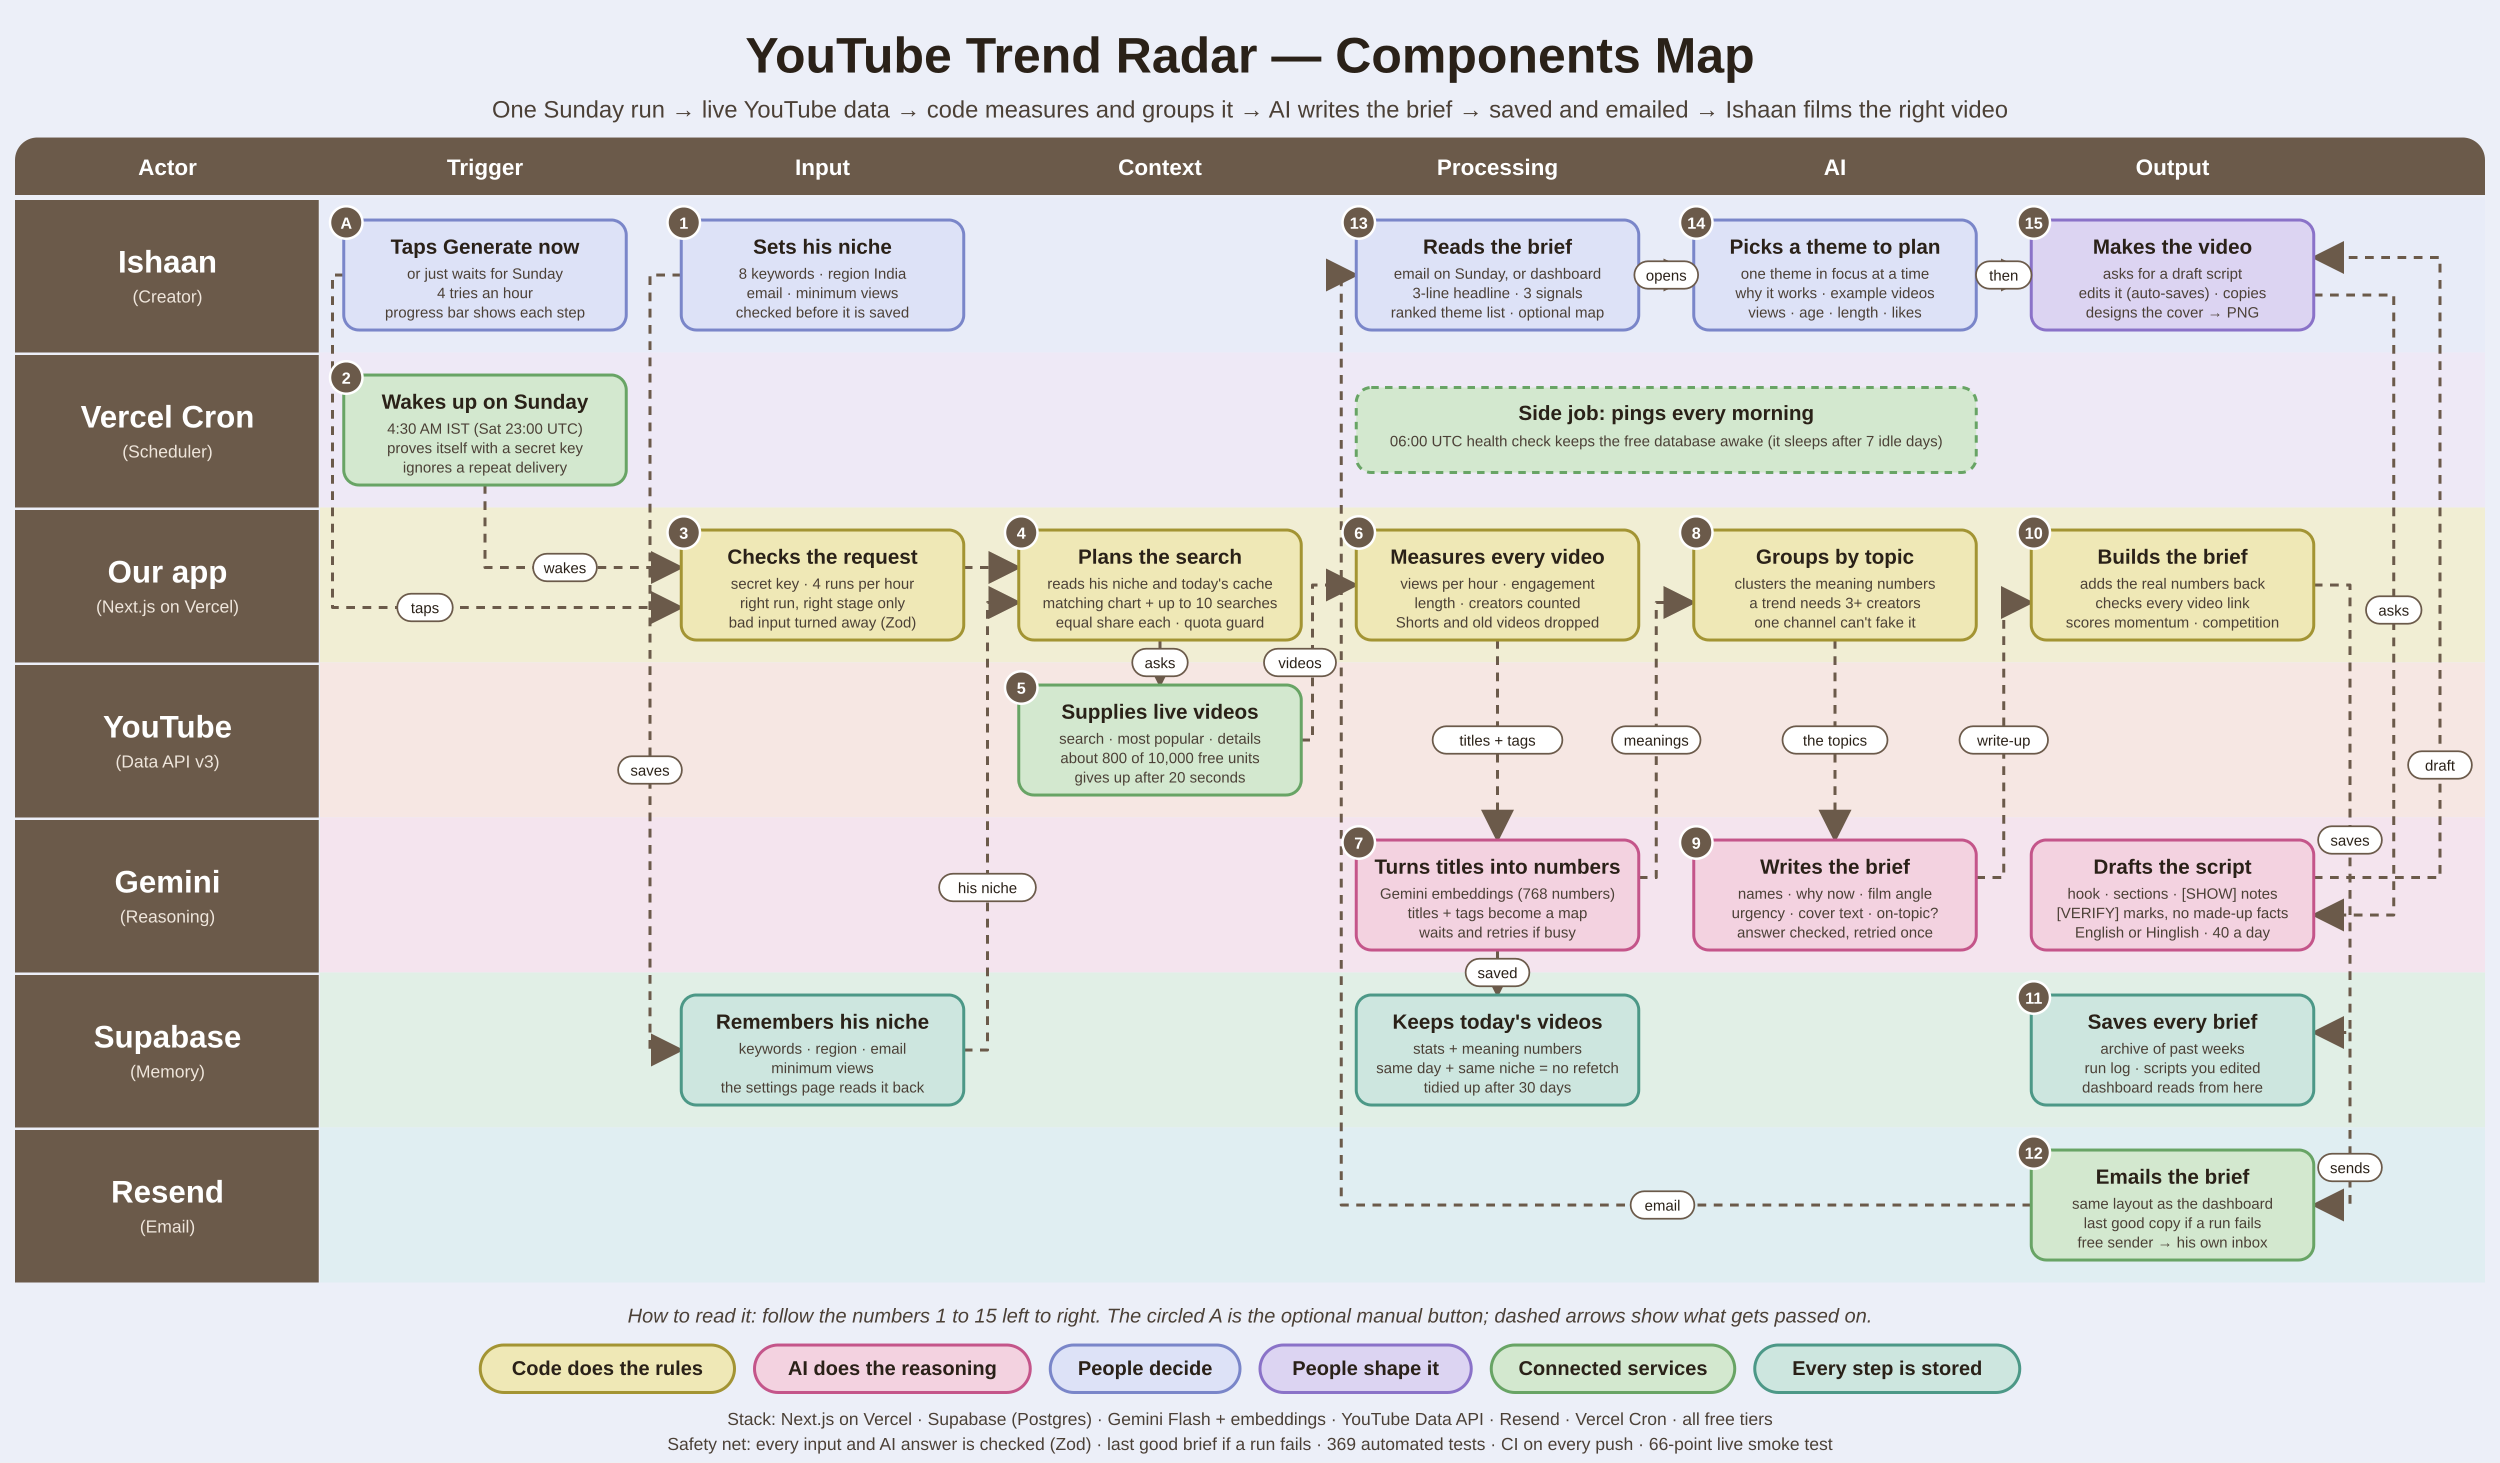
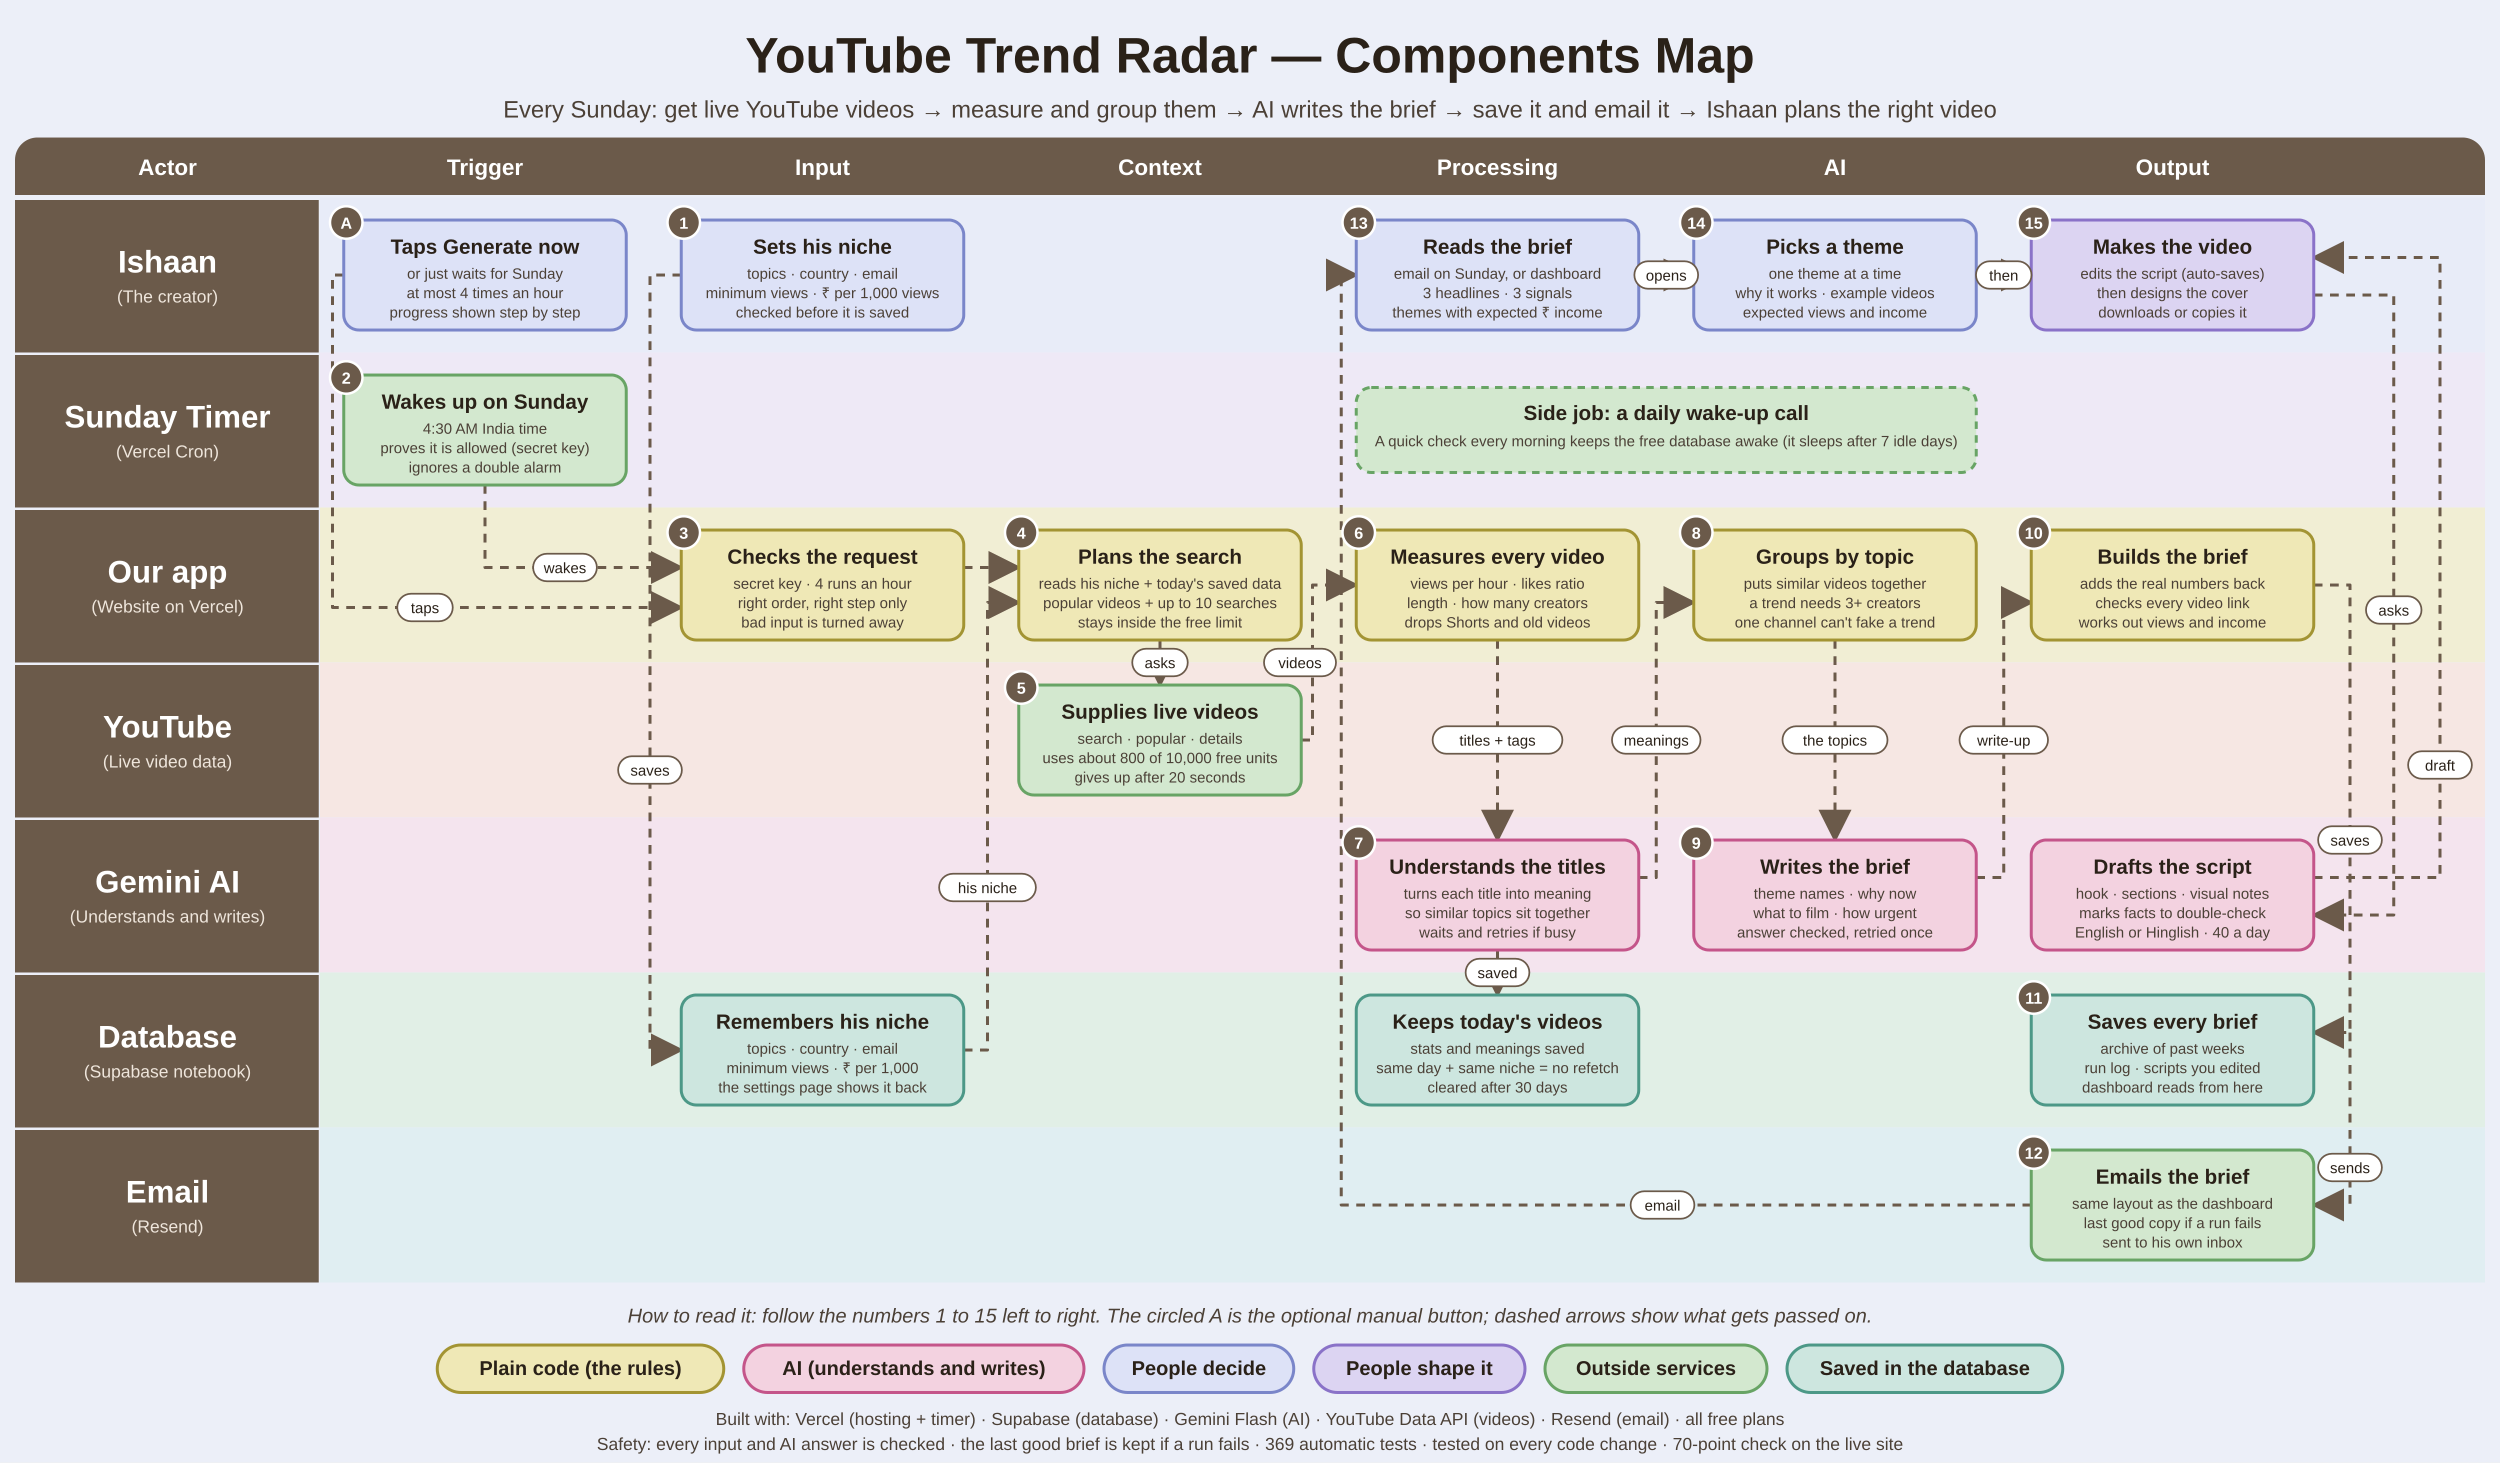
<svg xmlns="http://www.w3.org/2000/svg" width="2000" height="1170" viewBox="0 0 2000 1170" font-family="Segoe UI, Arial, Helvetica, sans-serif">
  <defs>
    <marker id="ah" viewBox="0 0 12 12" refX="11" refY="6" markerWidth="11" markerHeight="11" orient="auto">
      <path d="M0 0 L12 6 L0 12 z" fill="#6b5a4a" />
    </marker>
  </defs>
  <rect width="2000" height="1170" fill="#eceff8" />
  <text x="1000" y="58" font-size="40" font-weight="800" fill="#2a2118" text-anchor="middle">YouTube Trend Radar — Components Map</text>
-   <text x="1000" y="94" font-size="19" fill="#4b4036" text-anchor="middle">One Sunday run → live YouTube data → code measures and groups it → AI writes the brief → saved and emailed → Ishaan films the right video</text>
+   <text x="1000" y="94" font-size="19" fill="#4b4036" text-anchor="middle">Every Sunday: get live YouTube videos → measure and group them → AI writes the brief → save it and email it → Ishaan plans the right video</text>
  <path d="M12 128 a18 18 0 0 1 18 -18 H1970 a18 18 0 0 1 18 18 V156 H12 Z" fill="#6b5a4a" />
  <text x="134" y="140" font-size="18" font-weight="800" fill="#fff" text-anchor="middle">Actor</text>
  <text x="388" y="140" font-size="18" font-weight="800" fill="#fff" text-anchor="middle">Trigger</text>
  <text x="658" y="140" font-size="18" font-weight="800" fill="#fff" text-anchor="middle">Input</text>
  <text x="928" y="140" font-size="18" font-weight="800" fill="#fff" text-anchor="middle">Context</text>
  <text x="1198" y="140" font-size="18" font-weight="800" fill="#fff" text-anchor="middle">Processing</text>
  <text x="1468" y="140" font-size="18" font-weight="800" fill="#fff" text-anchor="middle">AI</text>
  <text x="1738" y="140" font-size="18" font-weight="800" fill="#fff" text-anchor="middle">Output</text>
  <rect x="256" y="158" width="1732" height="124" fill="#e8ecf8" />
  <rect x="12" y="160" width="243" height="122" fill="#6b5a4a" />
  <text x="134" y="218" font-size="25" font-weight="800" fill="#fff" text-anchor="middle">Ishaan</text>
-   <text x="134" y="242" font-size="14" fill="#efe6dc" text-anchor="middle">(Creator)</text>
+   <text x="134" y="242" font-size="14" fill="#efe6dc" text-anchor="middle">(The creator)</text>
  <rect x="256" y="282" width="1732" height="124" fill="#eee9f6" />
  <rect x="12" y="284" width="243" height="122" fill="#6b5a4a" />
-   <text x="134" y="342" font-size="25" font-weight="800" fill="#fff" text-anchor="middle">Vercel Cron</text>
-   <text x="134" y="366" font-size="14" fill="#efe6dc" text-anchor="middle">(Scheduler)</text>
+   <text x="134" y="342" font-size="25" font-weight="800" fill="#fff" text-anchor="middle">Sunday Timer</text>
+   <text x="134" y="366" font-size="14" fill="#efe6dc" text-anchor="middle">(Vercel Cron)</text>
  <rect x="256" y="406" width="1732" height="124" fill="#f1eed4" />
  <rect x="12" y="408" width="243" height="122" fill="#6b5a4a" />
  <text x="134" y="466" font-size="25" font-weight="800" fill="#fff" text-anchor="middle">Our app</text>
-   <text x="134" y="490" font-size="14" fill="#efe6dc" text-anchor="middle">(Next.js on Vercel)</text>
+   <text x="134" y="490" font-size="14" fill="#efe6dc" text-anchor="middle">(Website on Vercel)</text>
  <rect x="256" y="530" width="1732" height="124" fill="#f6e7e3" />
  <rect x="12" y="532" width="243" height="122" fill="#6b5a4a" />
  <text x="134" y="590" font-size="25" font-weight="800" fill="#fff" text-anchor="middle">YouTube</text>
-   <text x="134" y="614" font-size="14" fill="#efe6dc" text-anchor="middle">(Data API v3)</text>
+   <text x="134" y="614" font-size="14" fill="#efe6dc" text-anchor="middle">(Live video data)</text>
  <rect x="256" y="654" width="1732" height="124" fill="#f4e4ee" />
  <rect x="12" y="656" width="243" height="122" fill="#6b5a4a" />
-   <text x="134" y="714" font-size="25" font-weight="800" fill="#fff" text-anchor="middle">Gemini</text>
-   <text x="134" y="738" font-size="14" fill="#efe6dc" text-anchor="middle">(Reasoning)</text>
+   <text x="134" y="714" font-size="25" font-weight="800" fill="#fff" text-anchor="middle">Gemini AI</text>
+   <text x="134" y="738" font-size="14" fill="#efe6dc" text-anchor="middle">(Understands and writes)</text>
  <rect x="256" y="778" width="1732" height="124" fill="#e1efe6" />
  <rect x="12" y="780" width="243" height="122" fill="#6b5a4a" />
-   <text x="134" y="838" font-size="25" font-weight="800" fill="#fff" text-anchor="middle">Supabase</text>
-   <text x="134" y="862" font-size="14" fill="#efe6dc" text-anchor="middle">(Memory)</text>
+   <text x="134" y="838" font-size="25" font-weight="800" fill="#fff" text-anchor="middle">Database</text>
+   <text x="134" y="862" font-size="14" fill="#efe6dc" text-anchor="middle">(Supabase notebook)</text>
  <rect x="256" y="902" width="1732" height="124" fill="#e0eef2" />
  <rect x="12" y="904" width="243" height="122" fill="#6b5a4a" />
-   <text x="134" y="962" font-size="25" font-weight="800" fill="#fff" text-anchor="middle">Resend</text>
-   <text x="134" y="986" font-size="14" fill="#efe6dc" text-anchor="middle">(Email)</text>
+   <text x="134" y="962" font-size="25" font-weight="800" fill="#fff" text-anchor="middle">Email</text>
+   <text x="134" y="986" font-size="14" fill="#efe6dc" text-anchor="middle">(Resend)</text>
  <path d="M545 220 L520 220 L520 840 L545 840" fill="none" stroke="#6b5a4a" stroke-width="2.4" stroke-dasharray="7 6" stroke-linejoin="round" marker-end="url(#ah)" />
  <path d="M388 388 L388 454 L545 454" fill="none" stroke="#6b5a4a" stroke-width="2.4" stroke-dasharray="7 6" stroke-linejoin="round" marker-end="url(#ah)" />
  <path d="M275 220 L266 220 L266 486 L545 486" fill="none" stroke="#6b5a4a" stroke-width="2.4" stroke-dasharray="7 6" stroke-linejoin="round" marker-end="url(#ah)" />
  <path d="M771 454 L815 454" fill="none" stroke="#6b5a4a" stroke-width="2.4" stroke-dasharray="7 6" stroke-linejoin="round" marker-end="url(#ah)" />
  <path d="M771 840 L790 840 L790 482 L815 482" fill="none" stroke="#6b5a4a" stroke-width="2.4" stroke-dasharray="7 6" stroke-linejoin="round" marker-end="url(#ah)" />
  <path d="M928 512 L928 548" fill="none" stroke="#6b5a4a" stroke-width="2.4" stroke-dasharray="7 6" stroke-linejoin="round" marker-end="url(#ah)" />
  <path d="M1041 592 L1050 592 L1050 468 L1085 468" fill="none" stroke="#6b5a4a" stroke-width="2.4" stroke-dasharray="7 6" stroke-linejoin="round" marker-end="url(#ah)" />
  <path d="M1198 512 L1198 672" fill="none" stroke="#6b5a4a" stroke-width="2.4" stroke-dasharray="7 6" stroke-linejoin="round" marker-end="url(#ah)" />
  <path d="M1198 760 L1198 796" fill="none" stroke="#6b5a4a" stroke-width="2.4" stroke-dasharray="7 6" stroke-linejoin="round" marker-end="url(#ah)" />
  <path d="M1311 702 L1325 702 L1325 482 L1355 482" fill="none" stroke="#6b5a4a" stroke-width="2.4" stroke-dasharray="7 6" stroke-linejoin="round" marker-end="url(#ah)" />
  <path d="M1468 512 L1468 672" fill="none" stroke="#6b5a4a" stroke-width="2.4" stroke-dasharray="7 6" stroke-linejoin="round" marker-end="url(#ah)" />
  <path d="M1581 702 L1603 702 L1603 482 L1625 482" fill="none" stroke="#6b5a4a" stroke-width="2.4" stroke-dasharray="7 6" stroke-linejoin="round" marker-end="url(#ah)" />
  <path d="M1851 468 L1880 468 L1880 826 L1851 826" fill="none" stroke="#6b5a4a" stroke-width="2.4" stroke-dasharray="7 6" stroke-linejoin="round" marker-end="url(#ah)" />
  <path d="M1880 826 L1880 964 L1851 964" fill="none" stroke="#6b5a4a" stroke-width="2.4" stroke-dasharray="7 6" stroke-linejoin="round" marker-end="url(#ah)" />
  <path d="M1625 964 L1073 964 L1073 220 L1085 220" fill="none" stroke="#6b5a4a" stroke-width="2.4" stroke-dasharray="7 6" stroke-linejoin="round" marker-end="url(#ah)" />
  <path d="M1311 220 L1355 220" fill="none" stroke="#6b5a4a" stroke-width="2.4" stroke-dasharray="7 6" stroke-linejoin="round" marker-end="url(#ah)" />
  <path d="M1581 220 L1625 220" fill="none" stroke="#6b5a4a" stroke-width="2.4" stroke-dasharray="7 6" stroke-linejoin="round" marker-end="url(#ah)" />
  <path d="M1851 236 L1915 236 L1915 732 L1851 732" fill="none" stroke="#6b5a4a" stroke-width="2.4" stroke-dasharray="7 6" stroke-linejoin="round" marker-end="url(#ah)" />
  <path d="M1851 702 L1952 702 L1952 206 L1851 206" fill="none" stroke="#6b5a4a" stroke-width="2.4" stroke-dasharray="7 6" stroke-linejoin="round" marker-end="url(#ah)" />
  <rect x="1085" y="310" width="496" height="68" rx="12" fill="#d3e8cf" stroke="#68a465" stroke-width="2.4" stroke-dasharray="6 5" />
-   <text x="1333" y="336" font-size="16.5" font-weight="800" fill="#2a2118" text-anchor="middle">Side job: pings every morning</text>
-   <text x="1333" y="357" font-size="12" fill="#4b4036" text-anchor="middle">06:00 UTC health check keeps the free database awake (it sleeps after 7 idle days)</text>
+   <text x="1333" y="336" font-size="16.5" font-weight="800" fill="#2a2118" text-anchor="middle">Side job: a daily wake-up call</text>
+   <text x="1333" y="357" font-size="12" fill="#4b4036" text-anchor="middle">A quick check every morning keeps the free database awake (it sleeps after 7 idle days)</text>
  <rect x="275" y="176" width="226" height="88" rx="12" fill="#dde2f7" stroke="#7a86c9" stroke-width="2.4" />
  <circle cx="277" cy="178" r="13" fill="#6b5a4a" stroke="#fff" stroke-width="2" />
  <text x="277" y="183" font-size="13" font-weight="800" fill="#fff" text-anchor="middle">A</text>
  <text x="388" y="203" font-size="16.5" font-weight="800" fill="#2a2118" text-anchor="middle">Taps Generate now</text>
  <text x="388" y="223" font-size="12" fill="#4b4036" text-anchor="middle">or just waits for Sunday</text>
-   <text x="388" y="238.5" font-size="12" fill="#4b4036" text-anchor="middle">4 tries an hour</text>
-   <text x="388" y="254" font-size="12" fill="#4b4036" text-anchor="middle">progress bar shows each step</text>
+   <text x="388" y="238.5" font-size="12" fill="#4b4036" text-anchor="middle">at most 4 times an hour</text>
+   <text x="388" y="254" font-size="12" fill="#4b4036" text-anchor="middle">progress shown step by step</text>
  <rect x="545" y="176" width="226" height="88" rx="12" fill="#dde2f7" stroke="#7a86c9" stroke-width="2.4" />
  <circle cx="547" cy="178" r="13" fill="#6b5a4a" stroke="#fff" stroke-width="2" />
  <text x="547" y="183" font-size="13" font-weight="800" fill="#fff" text-anchor="middle">1</text>
  <text x="658" y="203" font-size="16.5" font-weight="800" fill="#2a2118" text-anchor="middle">Sets his niche</text>
-   <text x="658" y="223" font-size="12" fill="#4b4036" text-anchor="middle">8 keywords · region India</text>
-   <text x="658" y="238.5" font-size="12" fill="#4b4036" text-anchor="middle">email · minimum views</text>
+   <text x="658" y="223" font-size="12" fill="#4b4036" text-anchor="middle">topics · country · email</text>
+   <text x="658" y="238.5" font-size="12" fill="#4b4036" text-anchor="middle">minimum views · ₹ per 1,000 views</text>
  <text x="658" y="254" font-size="12" fill="#4b4036" text-anchor="middle">checked before it is saved</text>
  <rect x="1085" y="176" width="226" height="88" rx="12" fill="#dde2f7" stroke="#7a86c9" stroke-width="2.4" />
  <circle cx="1087" cy="178" r="13" fill="#6b5a4a" stroke="#fff" stroke-width="2" />
  <text x="1087" y="183" font-size="13" font-weight="800" fill="#fff" text-anchor="middle">13</text>
  <text x="1198" y="203" font-size="16.5" font-weight="800" fill="#2a2118" text-anchor="middle">Reads the brief</text>
  <text x="1198" y="223" font-size="12" fill="#4b4036" text-anchor="middle">email on Sunday, or dashboard</text>
-   <text x="1198" y="238.5" font-size="12" fill="#4b4036" text-anchor="middle">3-line headline · 3 signals</text>
-   <text x="1198" y="254" font-size="12" fill="#4b4036" text-anchor="middle">ranked theme list · optional map</text>
+   <text x="1198" y="238.5" font-size="12" fill="#4b4036" text-anchor="middle">3 headlines · 3 signals</text>
+   <text x="1198" y="254" font-size="12" fill="#4b4036" text-anchor="middle">themes with expected ₹ income</text>
  <rect x="1355" y="176" width="226" height="88" rx="12" fill="#dde2f7" stroke="#7a86c9" stroke-width="2.4" />
  <circle cx="1357" cy="178" r="13" fill="#6b5a4a" stroke="#fff" stroke-width="2" />
  <text x="1357" y="183" font-size="13" font-weight="800" fill="#fff" text-anchor="middle">14</text>
-   <text x="1468" y="203" font-size="16.5" font-weight="800" fill="#2a2118" text-anchor="middle">Picks a theme to plan</text>
-   <text x="1468" y="223" font-size="12" fill="#4b4036" text-anchor="middle">one theme in focus at a time</text>
+   <text x="1468" y="203" font-size="16.5" font-weight="800" fill="#2a2118" text-anchor="middle">Picks a theme</text>
+   <text x="1468" y="223" font-size="12" fill="#4b4036" text-anchor="middle">one theme at a time</text>
  <text x="1468" y="238.5" font-size="12" fill="#4b4036" text-anchor="middle">why it works · example videos</text>
-   <text x="1468" y="254" font-size="12" fill="#4b4036" text-anchor="middle">views · age · length · likes</text>
+   <text x="1468" y="254" font-size="12" fill="#4b4036" text-anchor="middle">expected views and income</text>
  <rect x="1625" y="176" width="226" height="88" rx="12" fill="#dcd4f2" stroke="#8a72c8" stroke-width="2.4" />
  <circle cx="1627" cy="178" r="13" fill="#6b5a4a" stroke="#fff" stroke-width="2" />
  <text x="1627" y="183" font-size="13" font-weight="800" fill="#fff" text-anchor="middle">15</text>
  <text x="1738" y="203" font-size="16.5" font-weight="800" fill="#2a2118" text-anchor="middle">Makes the video</text>
-   <text x="1738" y="223" font-size="12" fill="#4b4036" text-anchor="middle">asks for a draft script</text>
-   <text x="1738" y="238.5" font-size="12" fill="#4b4036" text-anchor="middle">edits it (auto-saves) · copies</text>
-   <text x="1738" y="254" font-size="12" fill="#4b4036" text-anchor="middle">designs the cover → PNG</text>
+   <text x="1738" y="223" font-size="12" fill="#4b4036" text-anchor="middle">edits the script (auto-saves)</text>
+   <text x="1738" y="238.5" font-size="12" fill="#4b4036" text-anchor="middle">then designs the cover</text>
+   <text x="1738" y="254" font-size="12" fill="#4b4036" text-anchor="middle">downloads or copies it</text>
  <rect x="275" y="300" width="226" height="88" rx="12" fill="#d3e8cf" stroke="#68a465" stroke-width="2.4" />
  <circle cx="277" cy="302" r="13" fill="#6b5a4a" stroke="#fff" stroke-width="2" />
  <text x="277" y="307" font-size="13" font-weight="800" fill="#fff" text-anchor="middle">2</text>
  <text x="388" y="327" font-size="16.5" font-weight="800" fill="#2a2118" text-anchor="middle">Wakes up on Sunday</text>
-   <text x="388" y="347" font-size="12" fill="#4b4036" text-anchor="middle">4:30 AM IST (Sat 23:00 UTC)</text>
-   <text x="388" y="362.5" font-size="12" fill="#4b4036" text-anchor="middle">proves itself with a secret key</text>
-   <text x="388" y="378" font-size="12" fill="#4b4036" text-anchor="middle">ignores a repeat delivery</text>
+   <text x="388" y="347" font-size="12" fill="#4b4036" text-anchor="middle">4:30 AM India time</text>
+   <text x="388" y="362.5" font-size="12" fill="#4b4036" text-anchor="middle">proves it is allowed (secret key)</text>
+   <text x="388" y="378" font-size="12" fill="#4b4036" text-anchor="middle">ignores a double alarm</text>
  <rect x="545" y="424" width="226" height="88" rx="12" fill="#efe8b6" stroke="#a39433" stroke-width="2.4" />
  <circle cx="547" cy="426" r="13" fill="#6b5a4a" stroke="#fff" stroke-width="2" />
  <text x="547" y="431" font-size="13" font-weight="800" fill="#fff" text-anchor="middle">3</text>
  <text x="658" y="451" font-size="16.5" font-weight="800" fill="#2a2118" text-anchor="middle">Checks the request</text>
-   <text x="658" y="471" font-size="12" fill="#4b4036" text-anchor="middle">secret key · 4 runs per hour</text>
-   <text x="658" y="486.5" font-size="12" fill="#4b4036" text-anchor="middle">right run, right stage only</text>
-   <text x="658" y="502" font-size="12" fill="#4b4036" text-anchor="middle">bad input turned away (Zod)</text>
+   <text x="658" y="471" font-size="12" fill="#4b4036" text-anchor="middle">secret key · 4 runs an hour</text>
+   <text x="658" y="486.5" font-size="12" fill="#4b4036" text-anchor="middle">right order, right step only</text>
+   <text x="658" y="502" font-size="12" fill="#4b4036" text-anchor="middle">bad input is turned away</text>
  <rect x="815" y="424" width="226" height="88" rx="12" fill="#efe8b6" stroke="#a39433" stroke-width="2.4" />
  <circle cx="817" cy="426" r="13" fill="#6b5a4a" stroke="#fff" stroke-width="2" />
  <text x="817" y="431" font-size="13" font-weight="800" fill="#fff" text-anchor="middle">4</text>
  <text x="928" y="451" font-size="16.5" font-weight="800" fill="#2a2118" text-anchor="middle">Plans the search</text>
-   <text x="928" y="471" font-size="12" fill="#4b4036" text-anchor="middle">reads his niche and today's cache</text>
-   <text x="928" y="486.5" font-size="12" fill="#4b4036" text-anchor="middle">matching chart + up to 10 searches</text>
-   <text x="928" y="502" font-size="12" fill="#4b4036" text-anchor="middle">equal share each · quota guard</text>
+   <text x="928" y="471" font-size="12" fill="#4b4036" text-anchor="middle">reads his niche + today's saved data</text>
+   <text x="928" y="486.5" font-size="12" fill="#4b4036" text-anchor="middle">popular videos + up to 10 searches</text>
+   <text x="928" y="502" font-size="12" fill="#4b4036" text-anchor="middle">stays inside the free limit</text>
  <rect x="1085" y="424" width="226" height="88" rx="12" fill="#efe8b6" stroke="#a39433" stroke-width="2.4" />
  <circle cx="1087" cy="426" r="13" fill="#6b5a4a" stroke="#fff" stroke-width="2" />
  <text x="1087" y="431" font-size="13" font-weight="800" fill="#fff" text-anchor="middle">6</text>
  <text x="1198" y="451" font-size="16.5" font-weight="800" fill="#2a2118" text-anchor="middle">Measures every video</text>
-   <text x="1198" y="471" font-size="12" fill="#4b4036" text-anchor="middle">views per hour · engagement</text>
-   <text x="1198" y="486.5" font-size="12" fill="#4b4036" text-anchor="middle">length · creators counted</text>
-   <text x="1198" y="502" font-size="12" fill="#4b4036" text-anchor="middle">Shorts and old videos dropped</text>
+   <text x="1198" y="471" font-size="12" fill="#4b4036" text-anchor="middle">views per hour · likes ratio</text>
+   <text x="1198" y="486.5" font-size="12" fill="#4b4036" text-anchor="middle">length · how many creators</text>
+   <text x="1198" y="502" font-size="12" fill="#4b4036" text-anchor="middle">drops Shorts and old videos</text>
  <rect x="1355" y="424" width="226" height="88" rx="12" fill="#efe8b6" stroke="#a39433" stroke-width="2.4" />
  <circle cx="1357" cy="426" r="13" fill="#6b5a4a" stroke="#fff" stroke-width="2" />
  <text x="1357" y="431" font-size="13" font-weight="800" fill="#fff" text-anchor="middle">8</text>
  <text x="1468" y="451" font-size="16.5" font-weight="800" fill="#2a2118" text-anchor="middle">Groups by topic</text>
-   <text x="1468" y="471" font-size="12" fill="#4b4036" text-anchor="middle">clusters the meaning numbers</text>
+   <text x="1468" y="471" font-size="12" fill="#4b4036" text-anchor="middle">puts similar videos together</text>
  <text x="1468" y="486.5" font-size="12" fill="#4b4036" text-anchor="middle">a trend needs 3+ creators</text>
-   <text x="1468" y="502" font-size="12" fill="#4b4036" text-anchor="middle">one channel can't fake it</text>
+   <text x="1468" y="502" font-size="12" fill="#4b4036" text-anchor="middle">one channel can't fake a trend</text>
  <rect x="1625" y="424" width="226" height="88" rx="12" fill="#efe8b6" stroke="#a39433" stroke-width="2.4" />
  <circle cx="1627" cy="426" r="13" fill="#6b5a4a" stroke="#fff" stroke-width="2" />
  <text x="1627" y="431" font-size="13" font-weight="800" fill="#fff" text-anchor="middle">10</text>
  <text x="1738" y="451" font-size="16.5" font-weight="800" fill="#2a2118" text-anchor="middle">Builds the brief</text>
  <text x="1738" y="471" font-size="12" fill="#4b4036" text-anchor="middle">adds the real numbers back</text>
  <text x="1738" y="486.5" font-size="12" fill="#4b4036" text-anchor="middle">checks every video link</text>
-   <text x="1738" y="502" font-size="12" fill="#4b4036" text-anchor="middle">scores momentum · competition</text>
+   <text x="1738" y="502" font-size="12" fill="#4b4036" text-anchor="middle">works out views and income</text>
  <rect x="815" y="548" width="226" height="88" rx="12" fill="#d3e8cf" stroke="#68a465" stroke-width="2.4" />
  <circle cx="817" cy="550" r="13" fill="#6b5a4a" stroke="#fff" stroke-width="2" />
  <text x="817" y="555" font-size="13" font-weight="800" fill="#fff" text-anchor="middle">5</text>
  <text x="928" y="575" font-size="16.5" font-weight="800" fill="#2a2118" text-anchor="middle">Supplies live videos</text>
-   <text x="928" y="595" font-size="12" fill="#4b4036" text-anchor="middle">search · most popular · details</text>
-   <text x="928" y="610.5" font-size="12" fill="#4b4036" text-anchor="middle">about 800 of 10,000 free units</text>
+   <text x="928" y="595" font-size="12" fill="#4b4036" text-anchor="middle">search · popular · details</text>
+   <text x="928" y="610.5" font-size="12" fill="#4b4036" text-anchor="middle">uses about 800 of 10,000 free units</text>
  <text x="928" y="626" font-size="12" fill="#4b4036" text-anchor="middle">gives up after 20 seconds</text>
  <rect x="1085" y="672" width="226" height="88" rx="12" fill="#f3d2e0" stroke="#c4558a" stroke-width="2.4" />
  <circle cx="1087" cy="674" r="13" fill="#6b5a4a" stroke="#fff" stroke-width="2" />
  <text x="1087" y="679" font-size="13" font-weight="800" fill="#fff" text-anchor="middle">7</text>
-   <text x="1198" y="699" font-size="16.5" font-weight="800" fill="#2a2118" text-anchor="middle">Turns titles into numbers</text>
-   <text x="1198" y="719" font-size="12" fill="#4b4036" text-anchor="middle">Gemini embeddings (768 numbers)</text>
-   <text x="1198" y="734.5" font-size="12" fill="#4b4036" text-anchor="middle">titles + tags become a map</text>
+   <text x="1198" y="699" font-size="16.5" font-weight="800" fill="#2a2118" text-anchor="middle">Understands the titles</text>
+   <text x="1198" y="719" font-size="12" fill="#4b4036" text-anchor="middle">turns each title into meaning</text>
+   <text x="1198" y="734.5" font-size="12" fill="#4b4036" text-anchor="middle">so similar topics sit together</text>
  <text x="1198" y="750" font-size="12" fill="#4b4036" text-anchor="middle">waits and retries if busy</text>
  <rect x="1355" y="672" width="226" height="88" rx="12" fill="#f3d2e0" stroke="#c4558a" stroke-width="2.4" />
  <circle cx="1357" cy="674" r="13" fill="#6b5a4a" stroke="#fff" stroke-width="2" />
  <text x="1357" y="679" font-size="13" font-weight="800" fill="#fff" text-anchor="middle">9</text>
  <text x="1468" y="699" font-size="16.5" font-weight="800" fill="#2a2118" text-anchor="middle">Writes the brief</text>
-   <text x="1468" y="719" font-size="12" fill="#4b4036" text-anchor="middle">names · why now · film angle</text>
-   <text x="1468" y="734.5" font-size="12" fill="#4b4036" text-anchor="middle">urgency · cover text · on-topic?</text>
+   <text x="1468" y="719" font-size="12" fill="#4b4036" text-anchor="middle">theme names · why now</text>
+   <text x="1468" y="734.5" font-size="12" fill="#4b4036" text-anchor="middle">what to film · how urgent</text>
  <text x="1468" y="750" font-size="12" fill="#4b4036" text-anchor="middle">answer checked, retried once</text>
  <rect x="1625" y="672" width="226" height="88" rx="12" fill="#f3d2e0" stroke="#c4558a" stroke-width="2.4" />
  <text x="1738" y="699" font-size="16.5" font-weight="800" fill="#2a2118" text-anchor="middle">Drafts the script</text>
-   <text x="1738" y="719" font-size="12" fill="#4b4036" text-anchor="middle">hook · sections · [SHOW] notes</text>
-   <text x="1738" y="734.5" font-size="12" fill="#4b4036" text-anchor="middle">[VERIFY] marks, no made-up facts</text>
+   <text x="1738" y="719" font-size="12" fill="#4b4036" text-anchor="middle">hook · sections · visual notes</text>
+   <text x="1738" y="734.5" font-size="12" fill="#4b4036" text-anchor="middle">marks facts to double-check</text>
  <text x="1738" y="750" font-size="12" fill="#4b4036" text-anchor="middle">English or Hinglish · 40 a day</text>
  <rect x="545" y="796" width="226" height="88" rx="12" fill="#cde6df" stroke="#4c9887" stroke-width="2.4" />
  <text x="658" y="823" font-size="16.5" font-weight="800" fill="#2a2118" text-anchor="middle">Remembers his niche</text>
-   <text x="658" y="843" font-size="12" fill="#4b4036" text-anchor="middle">keywords · region · email</text>
-   <text x="658" y="858.5" font-size="12" fill="#4b4036" text-anchor="middle">minimum views</text>
-   <text x="658" y="874" font-size="12" fill="#4b4036" text-anchor="middle">the settings page reads it back</text>
+   <text x="658" y="843" font-size="12" fill="#4b4036" text-anchor="middle">topics · country · email</text>
+   <text x="658" y="858.5" font-size="12" fill="#4b4036" text-anchor="middle">minimum views · ₹ per 1,000</text>
+   <text x="658" y="874" font-size="12" fill="#4b4036" text-anchor="middle">the settings page shows it back</text>
  <rect x="1085" y="796" width="226" height="88" rx="12" fill="#cde6df" stroke="#4c9887" stroke-width="2.4" />
  <text x="1198" y="823" font-size="16.5" font-weight="800" fill="#2a2118" text-anchor="middle">Keeps today's videos</text>
-   <text x="1198" y="843" font-size="12" fill="#4b4036" text-anchor="middle">stats + meaning numbers</text>
+   <text x="1198" y="843" font-size="12" fill="#4b4036" text-anchor="middle">stats and meanings saved</text>
  <text x="1198" y="858.5" font-size="12" fill="#4b4036" text-anchor="middle">same day + same niche = no refetch</text>
-   <text x="1198" y="874" font-size="12" fill="#4b4036" text-anchor="middle">tidied up after 30 days</text>
+   <text x="1198" y="874" font-size="12" fill="#4b4036" text-anchor="middle">cleared after 30 days</text>
  <rect x="1625" y="796" width="226" height="88" rx="12" fill="#cde6df" stroke="#4c9887" stroke-width="2.4" />
  <circle cx="1627" cy="798" r="13" fill="#6b5a4a" stroke="#fff" stroke-width="2" />
  <text x="1627" y="803" font-size="13" font-weight="800" fill="#fff" text-anchor="middle">11</text>
  <text x="1738" y="823" font-size="16.5" font-weight="800" fill="#2a2118" text-anchor="middle">Saves every brief</text>
  <text x="1738" y="843" font-size="12" fill="#4b4036" text-anchor="middle">archive of past weeks</text>
  <text x="1738" y="858.5" font-size="12" fill="#4b4036" text-anchor="middle">run log · scripts you edited</text>
  <text x="1738" y="874" font-size="12" fill="#4b4036" text-anchor="middle">dashboard reads from here</text>
  <rect x="1625" y="920" width="226" height="88" rx="12" fill="#d3e8cf" stroke="#68a465" stroke-width="2.4" />
  <circle cx="1627" cy="922" r="13" fill="#6b5a4a" stroke="#fff" stroke-width="2" />
  <text x="1627" y="927" font-size="13" font-weight="800" fill="#fff" text-anchor="middle">12</text>
  <text x="1738" y="947" font-size="16.5" font-weight="800" fill="#2a2118" text-anchor="middle">Emails the brief</text>
  <text x="1738" y="967" font-size="12" fill="#4b4036" text-anchor="middle">same layout as the dashboard</text>
  <text x="1738" y="982.5" font-size="12" fill="#4b4036" text-anchor="middle">last good copy if a run fails</text>
-   <text x="1738" y="998" font-size="12" fill="#4b4036" text-anchor="middle">free sender → his own inbox</text>
+   <text x="1738" y="998" font-size="12" fill="#4b4036" text-anchor="middle">sent to his own inbox</text>
  <rect x="494.5" y="605" width="51" height="22" rx="11" fill="#fff" stroke="#6b5a4a" stroke-width="1.4" />
  <text x="520" y="620.5" font-size="12" fill="#2a2118" text-anchor="middle">saves</text>
  <rect x="426.5" y="443" width="51" height="22" rx="11" fill="#fff" stroke="#6b5a4a" stroke-width="1.4" />
  <text x="452" y="458.5" font-size="12" fill="#2a2118" text-anchor="middle">wakes</text>
  <rect x="317.8" y="475" width="44.4" height="22" rx="11" fill="#fff" stroke="#6b5a4a" stroke-width="1.4" />
  <text x="340" y="490.5" font-size="12" fill="#2a2118" text-anchor="middle">taps</text>
  <rect x="751.3" y="699" width="77.4" height="22" rx="11" fill="#fff" stroke="#6b5a4a" stroke-width="1.4" />
  <text x="790" y="714.5" font-size="12" fill="#2a2118" text-anchor="middle">his niche</text>
  <rect x="905.8" y="519" width="44.4" height="22" rx="11" fill="#fff" stroke="#6b5a4a" stroke-width="1.4" />
  <text x="928" y="534.5" font-size="12" fill="#2a2118" text-anchor="middle">asks</text>
  <rect x="1011.2" y="519" width="57.6" height="22" rx="11" fill="#fff" stroke="#6b5a4a" stroke-width="1.4" />
  <text x="1040" y="534.5" font-size="12" fill="#2a2118" text-anchor="middle">videos</text>
  <rect x="1146.1" y="581" width="103.8" height="22" rx="11" fill="#fff" stroke="#6b5a4a" stroke-width="1.4" />
  <text x="1198" y="596.5" font-size="12" fill="#2a2118" text-anchor="middle">titles + tags</text>
  <rect x="1172.5" y="767" width="51" height="22" rx="11" fill="#fff" stroke="#6b5a4a" stroke-width="1.4" />
  <text x="1198" y="782.5" font-size="12" fill="#2a2118" text-anchor="middle">saved</text>
  <rect x="1289.6" y="581" width="70.8" height="22" rx="11" fill="#fff" stroke="#6b5a4a" stroke-width="1.4" />
  <text x="1325" y="596.5" font-size="12" fill="#2a2118" text-anchor="middle">meanings</text>
  <rect x="1426" y="581" width="84" height="22" rx="11" fill="#fff" stroke="#6b5a4a" stroke-width="1.4" />
  <text x="1468" y="596.5" font-size="12" fill="#2a2118" text-anchor="middle">the topics</text>
  <rect x="1567.6" y="581" width="70.8" height="22" rx="11" fill="#fff" stroke="#6b5a4a" stroke-width="1.4" />
  <text x="1603" y="596.5" font-size="12" fill="#2a2118" text-anchor="middle">write-up</text>
  <rect x="1854.5" y="661" width="51" height="22" rx="11" fill="#fff" stroke="#6b5a4a" stroke-width="1.4" />
  <text x="1880" y="676.5" font-size="12" fill="#2a2118" text-anchor="middle">saves</text>
  <rect x="1854.5" y="923" width="51" height="22" rx="11" fill="#fff" stroke="#6b5a4a" stroke-width="1.4" />
  <text x="1880" y="938.5" font-size="12" fill="#2a2118" text-anchor="middle">sends</text>
  <rect x="1304.5" y="953" width="51" height="22" rx="11" fill="#fff" stroke="#6b5a4a" stroke-width="1.4" />
  <text x="1330" y="968.5" font-size="12" fill="#2a2118" text-anchor="middle">email</text>
  <rect x="1307.5" y="209" width="51" height="22" rx="11" fill="#fff" stroke="#6b5a4a" stroke-width="1.4" />
  <text x="1333" y="224.5" font-size="12" fill="#2a2118" text-anchor="middle">opens</text>
  <rect x="1580.8" y="209" width="44.4" height="22" rx="11" fill="#fff" stroke="#6b5a4a" stroke-width="1.4" />
  <text x="1603" y="224.5" font-size="12" fill="#2a2118" text-anchor="middle">then</text>
  <rect x="1892.8" y="477" width="44.4" height="22" rx="11" fill="#fff" stroke="#6b5a4a" stroke-width="1.4" />
  <text x="1915" y="492.5" font-size="12" fill="#2a2118" text-anchor="middle">asks</text>
  <rect x="1926.5" y="601" width="51" height="22" rx="11" fill="#fff" stroke="#6b5a4a" stroke-width="1.4" />
  <text x="1952" y="616.5" font-size="12" fill="#2a2118" text-anchor="middle">draft</text>
  <text x="1000" y="1058" font-size="16" font-style="italic" fill="#4b4036" text-anchor="middle">How to read it: follow the numbers 1 to 15 left to right. The circled A is the optional manual button; dashed arrows show what gets passed on.</text>
-   <rect x="384.2" y="1076" width="203.4" height="38" rx="19" fill="#efe8b6" stroke="#a39433" stroke-width="2.4" />
-   <text x="485.9" y="1100" font-size="16" font-weight="600" fill="#2a2118" text-anchor="middle">Code does the rules</text>
-   <rect x="603.6" y="1076" width="220.6" height="38" rx="19" fill="#f3d2e0" stroke="#c4558a" stroke-width="2.4" />
-   <text x="713.9" y="1100" font-size="16" font-weight="600" fill="#2a2118" text-anchor="middle">AI does the reasoning</text>
-   <rect x="840.2" y="1076" width="151.8" height="38" rx="19" fill="#dde2f7" stroke="#7a86c9" stroke-width="2.4" />
-   <text x="916.1" y="1100" font-size="16" font-weight="600" fill="#2a2118" text-anchor="middle">People decide</text>
-   <rect x="1008" y="1076" width="169" height="38" rx="19" fill="#dcd4f2" stroke="#8a72c8" stroke-width="2.4" />
-   <text x="1092.5" y="1100" font-size="16" font-weight="600" fill="#2a2118" text-anchor="middle">People shape it</text>
-   <rect x="1193" y="1076" width="194.8" height="38" rx="19" fill="#d3e8cf" stroke="#68a465" stroke-width="2.4" />
-   <text x="1290.4" y="1100" font-size="16" font-weight="600" fill="#2a2118" text-anchor="middle">Connected services</text>
-   <rect x="1403.8" y="1076" width="212" height="38" rx="19" fill="#cde6df" stroke="#4c9887" stroke-width="2.4" />
-   <text x="1509.8" y="1100" font-size="16" font-weight="600" fill="#2a2118" text-anchor="middle">Every step is stored</text>
-   <text x="1000" y="1140" font-size="14" fill="#4b4036" text-anchor="middle">Stack: Next.js on Vercel · Supabase (Postgres) · Gemini Flash + embeddings · YouTube Data API · Resend · Vercel Cron · all free tiers</text>
-   <text x="1000" y="1160" font-size="14" fill="#4b4036" text-anchor="middle">Safety net: every input and AI answer is checked (Zod) · last good brief if a run fails · 369 automated tests · CI on every push · 66-point live smoke test</text>
+   <rect x="349.8" y="1076" width="229.2" height="38" rx="19" fill="#efe8b6" stroke="#a39433" stroke-width="2.4" />
+   <text x="464.4" y="1100" font-size="16" font-weight="600" fill="#2a2118" text-anchor="middle">Plain code (the rules)</text>
+   <rect x="595" y="1076" width="272.2" height="38" rx="19" fill="#f3d2e0" stroke="#c4558a" stroke-width="2.4" />
+   <text x="731.1" y="1100" font-size="16" font-weight="600" fill="#2a2118" text-anchor="middle">AI (understands and writes)</text>
+   <rect x="883.2" y="1076" width="151.8" height="38" rx="19" fill="#dde2f7" stroke="#7a86c9" stroke-width="2.4" />
+   <text x="959.1" y="1100" font-size="16" font-weight="600" fill="#2a2118" text-anchor="middle">People decide</text>
+   <rect x="1051" y="1076" width="169" height="38" rx="19" fill="#dcd4f2" stroke="#8a72c8" stroke-width="2.4" />
+   <text x="1135.5" y="1100" font-size="16" font-weight="600" fill="#2a2118" text-anchor="middle">People shape it</text>
+   <rect x="1236" y="1076" width="177.6" height="38" rx="19" fill="#d3e8cf" stroke="#68a465" stroke-width="2.4" />
+   <text x="1324.8" y="1100" font-size="16" font-weight="600" fill="#2a2118" text-anchor="middle">Outside services</text>
+   <rect x="1429.6" y="1076" width="220.6" height="38" rx="19" fill="#cde6df" stroke="#4c9887" stroke-width="2.4" />
+   <text x="1539.9" y="1100" font-size="16" font-weight="600" fill="#2a2118" text-anchor="middle">Saved in the database</text>
+   <text x="1000" y="1140" font-size="14" fill="#4b4036" text-anchor="middle">Built with: Vercel (hosting + timer) · Supabase (database) · Gemini Flash (AI) · YouTube Data API (videos) · Resend (email) · all free plans</text>
+   <text x="1000" y="1160" font-size="14" fill="#4b4036" text-anchor="middle">Safety: every input and AI answer is checked · the last good brief is kept if a run fails · 369 automatic tests · tested on every code change · 70-point check on the live site</text>
</svg>
